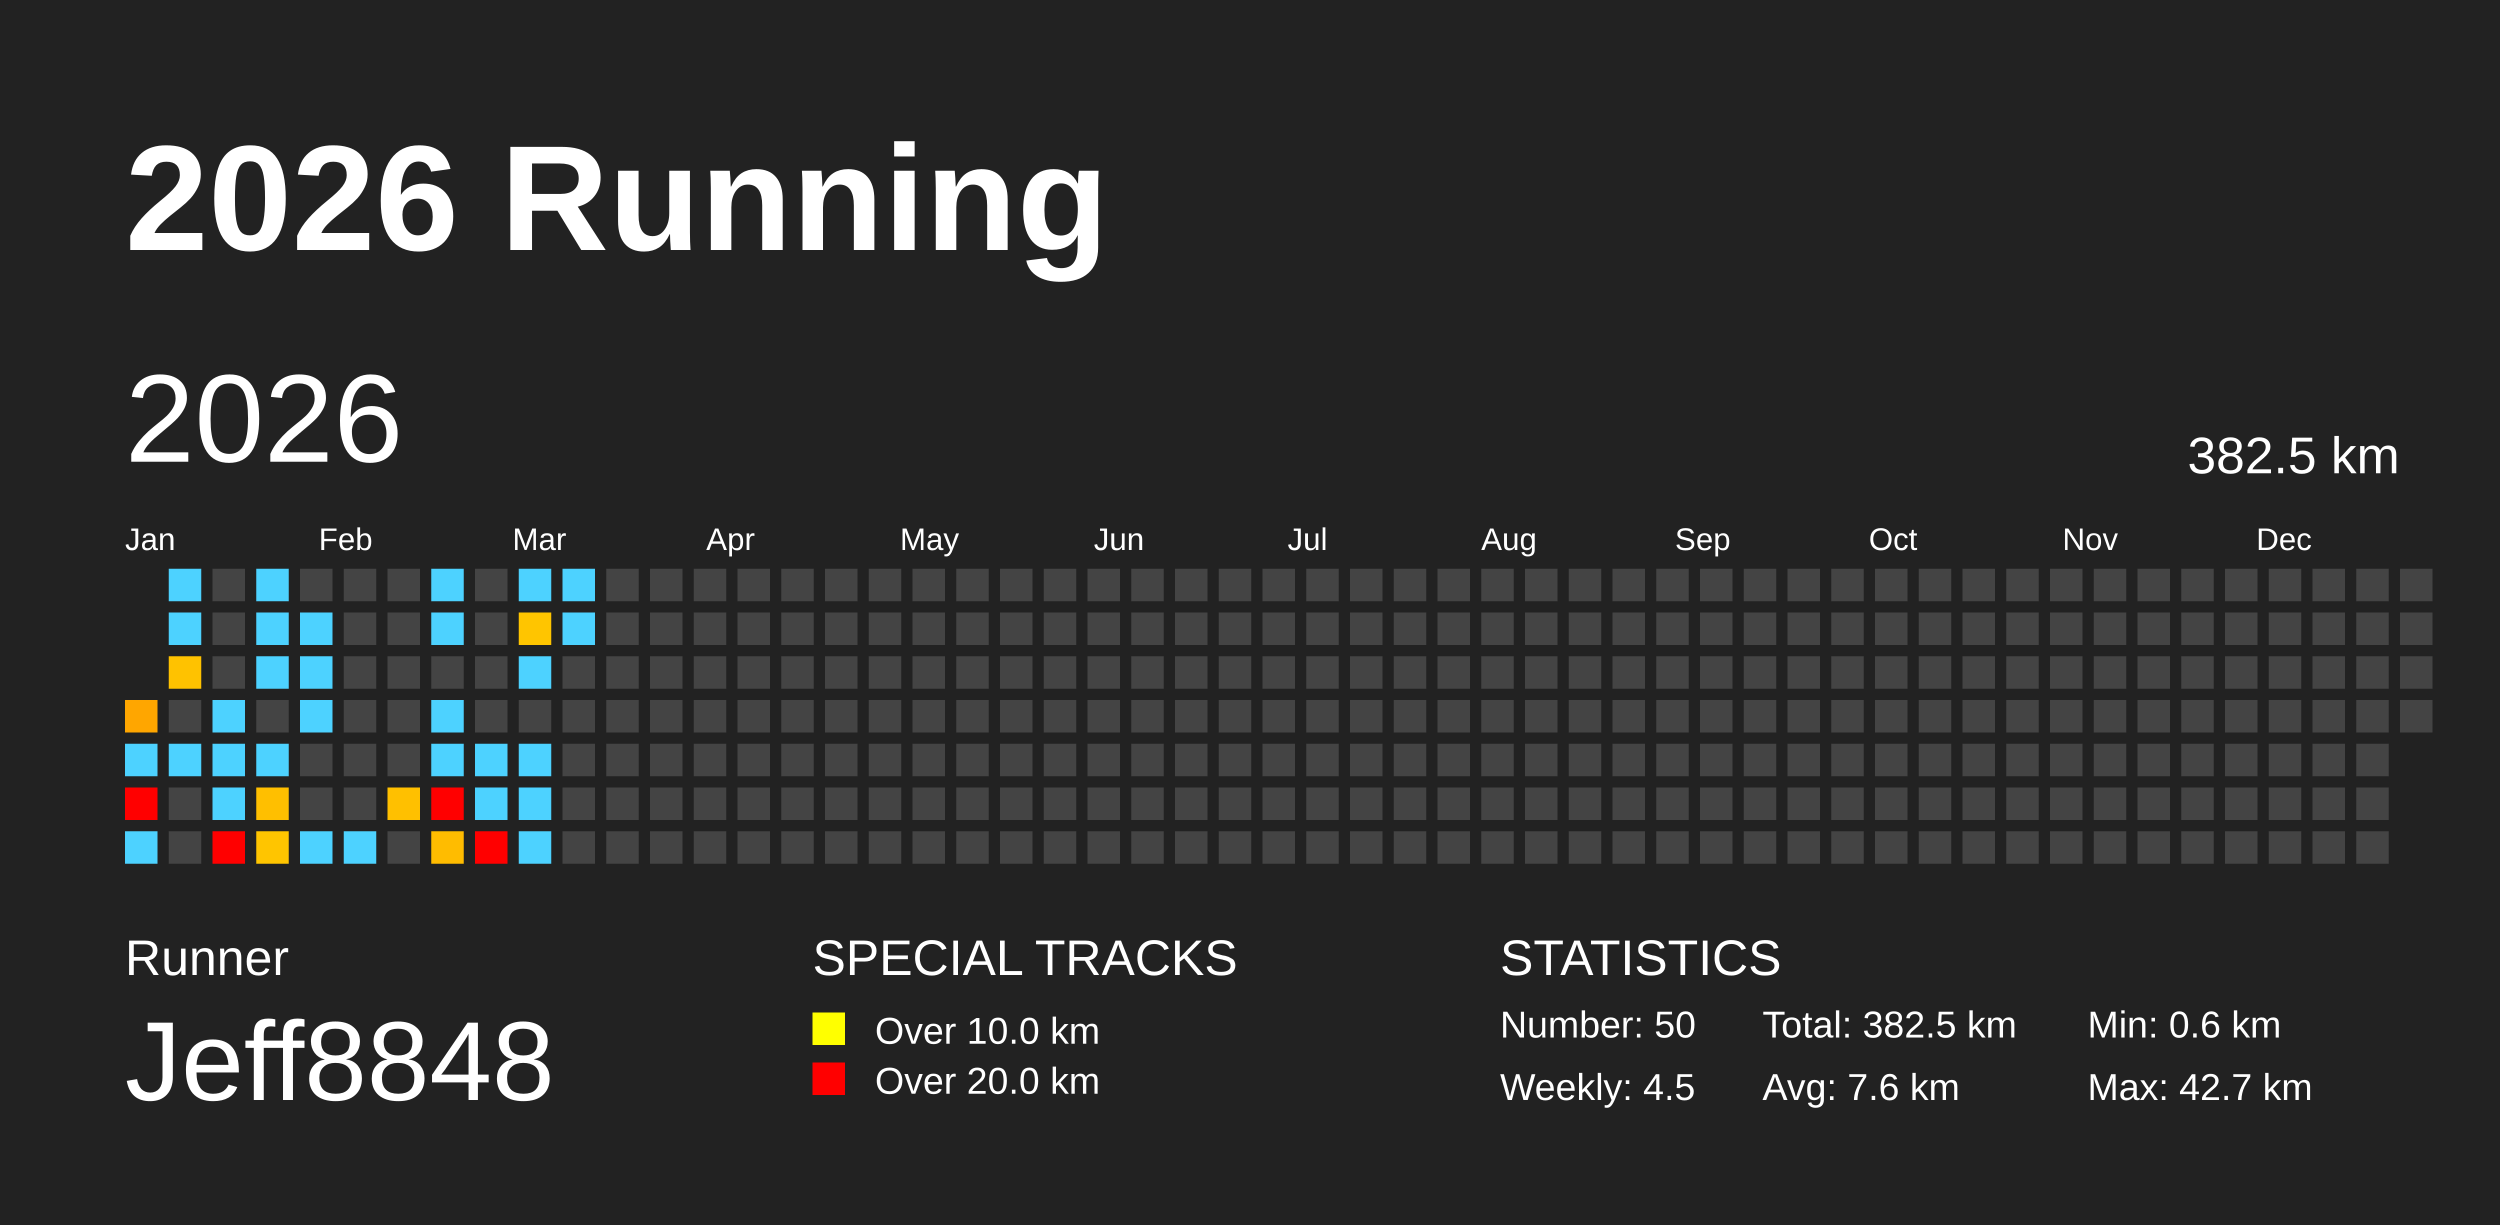
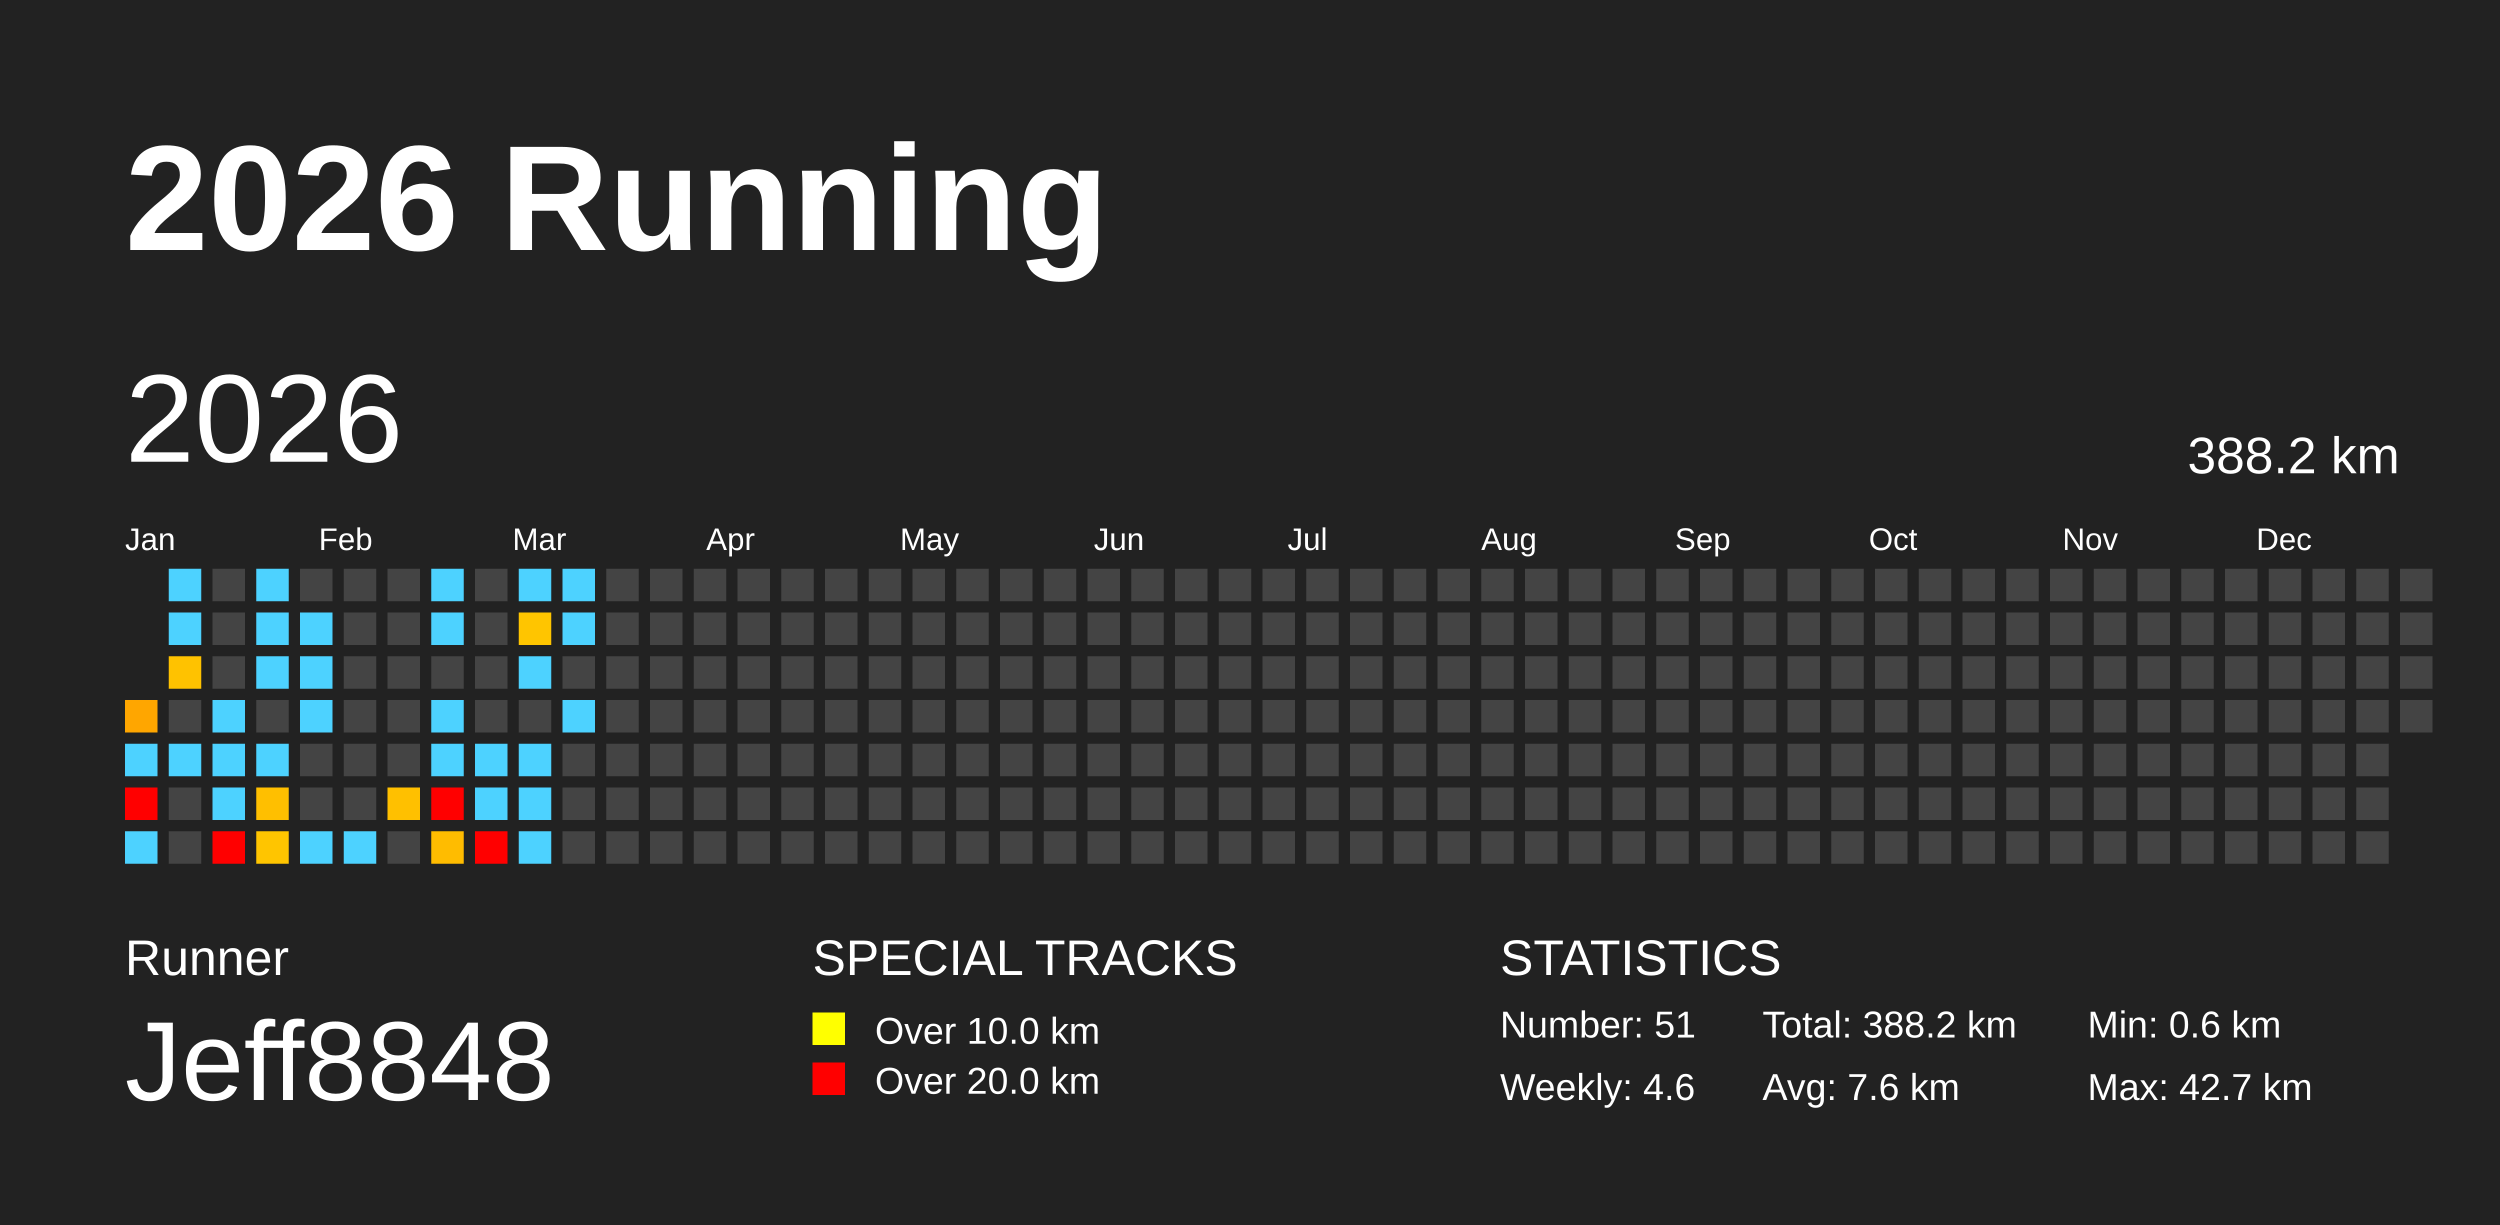
<svg xmlns="http://www.w3.org/2000/svg" baseProfile="full" height="98mm" version="1.1" viewBox="0,0,200,98" width="200mm">
  <defs />
  <rect fill="#222222" height="98" width="200" x="0" y="0" />
  <text fill="#FFFFFF" style="font-size:12px; font-family:Arial; font-weight:bold;" x="10" y="20">2026 Running</text>
  <text fill="#FFFFFF" style="font-size:4px; font-family:Arial" x="10" y="78">Runner</text>
  <text fill="#FFFFFF" style="font-size:9px; font-family:Arial" x="10" y="88">Jeff8848</text>
  <text fill="#FFFFFF" style="font-size:4px; font-family:Arial" x="65" y="78">SPECIAL TRACKS</text>
  <rect fill="yellow" height="2.6" width="2.6" x="65" y="81" />
  <text fill="#FFFFFF" style="font-size:3px; font-family:Arial" x="70" y="83.5">Over 10.0 km</text>
  <rect fill="red" height="2.6" width="2.6" x="65" y="85" />
  <text fill="#FFFFFF" style="font-size:3px; font-family:Arial" x="70" y="87.5">Over 20.0 km</text>
  <text fill="#FFFFFF" style="font-size:4px; font-family:Arial" x="120" y="78">STATISTICS</text>
-   <text fill="#FFFFFF" style="font-size:3px; font-family:Arial" x="120" y="83">Number: 50</text>
-   <text fill="#FFFFFF" style="font-size:3px; font-family:Arial" x="120" y="88">Weekly: 4.5</text>
-   <text fill="#FFFFFF" style="font-size:3px; font-family:Arial" x="141" y="83">Total: 382.5 km</text>
+   <text fill="#FFFFFF" style="font-size:3px; font-family:Arial" x="120" y="83">Number: 51</text>
+   <text fill="#FFFFFF" style="font-size:3px; font-family:Arial" x="120" y="88">Weekly: 4.6</text>
+   <text fill="#FFFFFF" style="font-size:3px; font-family:Arial" x="141" y="83">Total: 388.2 km</text>
  <text fill="#FFFFFF" style="font-size:3px; font-family:Arial" x="141" y="88">Avg: 7.6 km</text>
  <text fill="#FFFFFF" style="font-size:3px; font-family:Arial" x="167" y="83">Min: 0.6 km</text>
  <text fill="#FFFFFF" style="font-size:3px; font-family:Arial" x="167" y="88">Max: 42.7 km</text>
  <text dominant-baseline="hanging" fill="#FFFFFF" style="font-size:10.0px; font-family:Arial;" x="10" y="30">2026</text>
-   <text dominant-baseline="hanging" fill="#FFFFFF" style="font-size:4.125px; font-family:Arial;" x="175" y="35">382.5 km</text>
+   <text dominant-baseline="hanging" fill="#FFFFFF" style="font-size:4.125px; font-family:Arial;" x="175" y="35">388.2 km</text>
  <text fill="#FFFFFF" style="font-size:2.5px; font-family:Arial" x="10.0" y="44">Jan</text>
  <text fill="#FFFFFF" style="font-size:2.5px; font-family:Arial" x="25.5" y="44">Feb</text>
  <text fill="#FFFFFF" style="font-size:2.5px; font-family:Arial" x="41.0" y="44">Mar</text>
  <text fill="#FFFFFF" style="font-size:2.5px; font-family:Arial" x="56.5" y="44">Apr</text>
  <text fill="#FFFFFF" style="font-size:2.5px; font-family:Arial" x="72.0" y="44">May</text>
  <text fill="#FFFFFF" style="font-size:2.5px; font-family:Arial" x="87.5" y="44">Jun</text>
  <text fill="#FFFFFF" style="font-size:2.5px; font-family:Arial" x="103.0" y="44">Jul</text>
  <text fill="#FFFFFF" style="font-size:2.5px; font-family:Arial" x="118.5" y="44">Aug</text>
  <text fill="#FFFFFF" style="font-size:2.5px; font-family:Arial" x="134.0" y="44">Sep</text>
  <text fill="#FFFFFF" style="font-size:2.5px; font-family:Arial" x="149.5" y="44">Oct</text>
  <text fill="#FFFFFF" style="font-size:2.5px; font-family:Arial" x="165.0" y="44">Nov</text>
  <text fill="#FFFFFF" style="font-size:2.5px; font-family:Arial" x="180.5" y="44">Dec</text>
  <rect fill="#ffa600" height="2.6" width="2.6" x="10.0" y="56.0" />
  <rect fill="#4dd2ff" height="2.6" width="2.6" x="10.0" y="59.5" />
  <rect fill="red" height="2.6" width="2.6" x="10.0" y="63.0" />
  <rect fill="#4dd2ff" height="2.6" width="2.6" x="10.0" y="66.5" />
  <rect fill="#4dd2ff" height="2.6" width="2.6" x="13.5" y="45.5" />
  <rect fill="#4dd2ff" height="2.6" width="2.6" x="13.5" y="49.0" />
  <rect fill="#ffc200" height="2.6" width="2.6" x="13.5" y="52.5" />
  <rect fill="#444444" height="2.6" width="2.6" x="13.5" y="56.0" />
  <rect fill="#4dd2ff" height="2.6" width="2.6" x="13.5" y="59.5" />
  <rect fill="#444444" height="2.6" width="2.6" x="13.5" y="63.0" />
  <rect fill="#444444" height="2.6" width="2.6" x="13.5" y="66.5" />
  <rect fill="#444444" height="2.6" width="2.6" x="17.0" y="45.5" />
  <rect fill="#444444" height="2.6" width="2.6" x="17.0" y="49.0" />
  <rect fill="#444444" height="2.6" width="2.6" x="17.0" y="52.5" />
  <rect fill="#4dd2ff" height="2.6" width="2.6" x="17.0" y="56.0" />
  <rect fill="#4dd2ff" height="2.6" width="2.6" x="17.0" y="59.5" />
  <rect fill="#4dd2ff" height="2.6" width="2.6" x="17.0" y="63.0" />
  <rect fill="red" height="2.6" width="2.6" x="17.0" y="66.5" />
  <rect fill="#4dd2ff" height="2.6" width="2.6" x="20.5" y="45.5" />
  <rect fill="#4dd2ff" height="2.6" width="2.6" x="20.5" y="49.0" />
  <rect fill="#4dd2ff" height="2.6" width="2.6" x="20.5" y="52.5" />
  <rect fill="#444444" height="2.6" width="2.6" x="20.5" y="56.0" />
  <rect fill="#4dd2ff" height="2.6" width="2.6" x="20.5" y="59.5" />
  <rect fill="#ffbf00" height="2.6" width="2.6" x="20.5" y="63.0" />
  <rect fill="#ffc500" height="2.6" width="2.6" x="20.5" y="66.5" />
  <rect fill="#444444" height="2.6" width="2.6" x="24.0" y="45.5" />
  <rect fill="#4dd2ff" height="2.6" width="2.6" x="24.0" y="49.0" />
  <rect fill="#4dd2ff" height="2.6" width="2.6" x="24.0" y="52.5" />
  <rect fill="#4dd2ff" height="2.6" width="2.6" x="24.0" y="56.0" />
  <rect fill="#444444" height="2.6" width="2.6" x="24.0" y="59.5" />
  <rect fill="#444444" height="2.6" width="2.6" x="24.0" y="63.0" />
  <rect fill="#4dd2ff" height="2.6" width="2.6" x="24.0" y="66.5" />
  <rect fill="#444444" height="2.6" width="2.6" x="27.5" y="45.5" />
  <rect fill="#444444" height="2.6" width="2.6" x="27.5" y="49.0" />
  <rect fill="#444444" height="2.6" width="2.6" x="27.5" y="52.5" />
  <rect fill="#444444" height="2.6" width="2.6" x="27.5" y="56.0" />
  <rect fill="#444444" height="2.6" width="2.6" x="27.5" y="59.5" />
  <rect fill="#444444" height="2.6" width="2.6" x="27.5" y="63.0" />
  <rect fill="#4dd2ff" height="2.6" width="2.6" x="27.5" y="66.5" />
  <rect fill="#444444" height="2.6" width="2.6" x="31.0" y="45.5" />
  <rect fill="#444444" height="2.6" width="2.6" x="31.0" y="49.0" />
  <rect fill="#444444" height="2.6" width="2.6" x="31.0" y="52.5" />
  <rect fill="#444444" height="2.6" width="2.6" x="31.0" y="56.0" />
  <rect fill="#444444" height="2.6" width="2.6" x="31.0" y="59.5" />
  <rect fill="#ffc000" height="2.6" width="2.6" x="31.0" y="63.0" />
  <rect fill="#444444" height="2.6" width="2.6" x="31.0" y="66.5" />
  <rect fill="#4dd2ff" height="2.6" width="2.6" x="34.5" y="45.5" />
  <rect fill="#4dd2ff" height="2.6" width="2.6" x="34.5" y="49.0" />
  <rect fill="#444444" height="2.6" width="2.6" x="34.5" y="52.5" />
  <rect fill="#4dd2ff" height="2.6" width="2.6" x="34.5" y="56.0" />
  <rect fill="#4dd2ff" height="2.6" width="2.6" x="34.5" y="59.5" />
  <rect fill="red" height="2.6" width="2.6" x="34.5" y="63.0" />
  <rect fill="#ffbc00" height="2.6" width="2.6" x="34.5" y="66.5" />
  <rect fill="#444444" height="2.6" width="2.6" x="38.0" y="45.5" />
  <rect fill="#444444" height="2.6" width="2.6" x="38.0" y="49.0" />
  <rect fill="#444444" height="2.6" width="2.6" x="38.0" y="52.5" />
  <rect fill="#444444" height="2.6" width="2.6" x="38.0" y="56.0" />
  <rect fill="#4dd2ff" height="2.6" width="2.6" x="38.0" y="59.5" />
  <rect fill="#4dd2ff" height="2.6" width="2.6" x="38.0" y="63.0" />
  <rect fill="red" height="2.6" width="2.6" x="38.0" y="66.5" />
  <rect fill="#4dd2ff" height="2.6" width="2.6" x="41.5" y="45.5" />
  <rect fill="#ffc500" height="2.6" width="2.6" x="41.5" y="49.0" />
  <rect fill="#4dd2ff" height="2.6" width="2.6" x="41.5" y="52.5" />
  <rect fill="#444444" height="2.6" width="2.6" x="41.5" y="56.0" />
  <rect fill="#4dd2ff" height="2.6" width="2.6" x="41.5" y="59.5" />
  <rect fill="#4dd2ff" height="2.6" width="2.6" x="41.5" y="63.0" />
  <rect fill="#4dd2ff" height="2.6" width="2.6" x="41.5" y="66.5" />
  <rect fill="#4dd2ff" height="2.6" width="2.6" x="45.0" y="45.5" />
  <rect fill="#4dd2ff" height="2.6" width="2.6" x="45.0" y="49.0" />
  <rect fill="#444444" height="2.6" width="2.6" x="45.0" y="52.5" />
-   <rect fill="#444444" height="2.6" width="2.6" x="45.0" y="56.0" />
+   <rect fill="#4dd2ff" height="2.6" width="2.6" x="45.0" y="56.0" />
  <rect fill="#444444" height="2.6" width="2.6" x="45.0" y="59.5" />
  <rect fill="#444444" height="2.6" width="2.6" x="45.0" y="63.0" />
  <rect fill="#444444" height="2.6" width="2.6" x="45.0" y="66.5" />
  <rect fill="#444444" height="2.6" width="2.6" x="48.5" y="45.5" />
  <rect fill="#444444" height="2.6" width="2.6" x="48.5" y="49.0" />
  <rect fill="#444444" height="2.6" width="2.6" x="48.5" y="52.5" />
  <rect fill="#444444" height="2.6" width="2.6" x="48.5" y="56.0" />
  <rect fill="#444444" height="2.6" width="2.6" x="48.5" y="59.5" />
  <rect fill="#444444" height="2.6" width="2.6" x="48.5" y="63.0" />
  <rect fill="#444444" height="2.6" width="2.6" x="48.5" y="66.5" />
  <rect fill="#444444" height="2.6" width="2.6" x="52.0" y="45.5" />
  <rect fill="#444444" height="2.6" width="2.6" x="52.0" y="49.0" />
  <rect fill="#444444" height="2.6" width="2.6" x="52.0" y="52.5" />
  <rect fill="#444444" height="2.6" width="2.6" x="52.0" y="56.0" />
  <rect fill="#444444" height="2.6" width="2.6" x="52.0" y="59.5" />
  <rect fill="#444444" height="2.6" width="2.6" x="52.0" y="63.0" />
  <rect fill="#444444" height="2.6" width="2.6" x="52.0" y="66.5" />
  <rect fill="#444444" height="2.6" width="2.6" x="55.5" y="45.5" />
  <rect fill="#444444" height="2.6" width="2.6" x="55.5" y="49.0" />
  <rect fill="#444444" height="2.6" width="2.6" x="55.5" y="52.5" />
  <rect fill="#444444" height="2.6" width="2.6" x="55.5" y="56.0" />
  <rect fill="#444444" height="2.6" width="2.6" x="55.5" y="59.5" />
  <rect fill="#444444" height="2.6" width="2.6" x="55.5" y="63.0" />
  <rect fill="#444444" height="2.6" width="2.6" x="55.5" y="66.5" />
  <rect fill="#444444" height="2.6" width="2.6" x="59.0" y="45.5" />
  <rect fill="#444444" height="2.6" width="2.6" x="59.0" y="49.0" />
  <rect fill="#444444" height="2.6" width="2.6" x="59.0" y="52.5" />
  <rect fill="#444444" height="2.6" width="2.6" x="59.0" y="56.0" />
  <rect fill="#444444" height="2.6" width="2.6" x="59.0" y="59.5" />
  <rect fill="#444444" height="2.6" width="2.6" x="59.0" y="63.0" />
  <rect fill="#444444" height="2.6" width="2.6" x="59.0" y="66.5" />
  <rect fill="#444444" height="2.6" width="2.6" x="62.5" y="45.5" />
  <rect fill="#444444" height="2.6" width="2.6" x="62.5" y="49.0" />
  <rect fill="#444444" height="2.6" width="2.6" x="62.5" y="52.5" />
  <rect fill="#444444" height="2.6" width="2.6" x="62.5" y="56.0" />
  <rect fill="#444444" height="2.6" width="2.6" x="62.5" y="59.5" />
  <rect fill="#444444" height="2.6" width="2.6" x="62.5" y="63.0" />
  <rect fill="#444444" height="2.6" width="2.6" x="62.5" y="66.5" />
  <rect fill="#444444" height="2.6" width="2.6" x="66.0" y="45.5" />
  <rect fill="#444444" height="2.6" width="2.6" x="66.0" y="49.0" />
  <rect fill="#444444" height="2.6" width="2.6" x="66.0" y="52.5" />
  <rect fill="#444444" height="2.6" width="2.6" x="66.0" y="56.0" />
  <rect fill="#444444" height="2.6" width="2.6" x="66.0" y="59.5" />
  <rect fill="#444444" height="2.6" width="2.6" x="66.0" y="63.0" />
  <rect fill="#444444" height="2.6" width="2.6" x="66.0" y="66.5" />
  <rect fill="#444444" height="2.6" width="2.6" x="69.5" y="45.5" />
  <rect fill="#444444" height="2.6" width="2.6" x="69.5" y="49.0" />
  <rect fill="#444444" height="2.6" width="2.6" x="69.5" y="52.5" />
  <rect fill="#444444" height="2.6" width="2.6" x="69.5" y="56.0" />
  <rect fill="#444444" height="2.6" width="2.6" x="69.5" y="59.5" />
  <rect fill="#444444" height="2.6" width="2.6" x="69.5" y="63.0" />
  <rect fill="#444444" height="2.6" width="2.6" x="69.5" y="66.5" />
  <rect fill="#444444" height="2.6" width="2.6" x="73.0" y="45.5" />
  <rect fill="#444444" height="2.6" width="2.6" x="73.0" y="49.0" />
  <rect fill="#444444" height="2.6" width="2.6" x="73.0" y="52.5" />
  <rect fill="#444444" height="2.6" width="2.6" x="73.0" y="56.0" />
  <rect fill="#444444" height="2.6" width="2.6" x="73.0" y="59.5" />
  <rect fill="#444444" height="2.6" width="2.6" x="73.0" y="63.0" />
  <rect fill="#444444" height="2.6" width="2.6" x="73.0" y="66.5" />
  <rect fill="#444444" height="2.6" width="2.6" x="76.5" y="45.5" />
  <rect fill="#444444" height="2.6" width="2.6" x="76.5" y="49.0" />
  <rect fill="#444444" height="2.6" width="2.6" x="76.5" y="52.5" />
  <rect fill="#444444" height="2.6" width="2.6" x="76.5" y="56.0" />
  <rect fill="#444444" height="2.6" width="2.6" x="76.5" y="59.5" />
  <rect fill="#444444" height="2.6" width="2.6" x="76.5" y="63.0" />
  <rect fill="#444444" height="2.6" width="2.6" x="76.5" y="66.5" />
  <rect fill="#444444" height="2.6" width="2.6" x="80.0" y="45.5" />
  <rect fill="#444444" height="2.6" width="2.6" x="80.0" y="49.0" />
  <rect fill="#444444" height="2.6" width="2.6" x="80.0" y="52.5" />
  <rect fill="#444444" height="2.6" width="2.6" x="80.0" y="56.0" />
  <rect fill="#444444" height="2.6" width="2.6" x="80.0" y="59.5" />
  <rect fill="#444444" height="2.6" width="2.6" x="80.0" y="63.0" />
  <rect fill="#444444" height="2.6" width="2.6" x="80.0" y="66.5" />
  <rect fill="#444444" height="2.6" width="2.6" x="83.5" y="45.5" />
  <rect fill="#444444" height="2.6" width="2.6" x="83.5" y="49.0" />
  <rect fill="#444444" height="2.6" width="2.6" x="83.5" y="52.5" />
  <rect fill="#444444" height="2.6" width="2.6" x="83.5" y="56.0" />
  <rect fill="#444444" height="2.6" width="2.6" x="83.5" y="59.5" />
  <rect fill="#444444" height="2.6" width="2.6" x="83.5" y="63.0" />
  <rect fill="#444444" height="2.6" width="2.6" x="83.5" y="66.5" />
  <rect fill="#444444" height="2.6" width="2.6" x="87.0" y="45.5" />
  <rect fill="#444444" height="2.6" width="2.6" x="87.0" y="49.0" />
  <rect fill="#444444" height="2.6" width="2.6" x="87.0" y="52.5" />
  <rect fill="#444444" height="2.6" width="2.6" x="87.0" y="56.0" />
  <rect fill="#444444" height="2.6" width="2.6" x="87.0" y="59.5" />
  <rect fill="#444444" height="2.6" width="2.6" x="87.0" y="63.0" />
  <rect fill="#444444" height="2.6" width="2.6" x="87.0" y="66.5" />
  <rect fill="#444444" height="2.6" width="2.6" x="90.5" y="45.5" />
  <rect fill="#444444" height="2.6" width="2.6" x="90.5" y="49.0" />
  <rect fill="#444444" height="2.6" width="2.6" x="90.5" y="52.5" />
  <rect fill="#444444" height="2.6" width="2.6" x="90.5" y="56.0" />
  <rect fill="#444444" height="2.6" width="2.6" x="90.5" y="59.5" />
  <rect fill="#444444" height="2.6" width="2.6" x="90.5" y="63.0" />
  <rect fill="#444444" height="2.6" width="2.6" x="90.5" y="66.5" />
  <rect fill="#444444" height="2.6" width="2.6" x="94.0" y="45.5" />
  <rect fill="#444444" height="2.6" width="2.6" x="94.0" y="49.0" />
  <rect fill="#444444" height="2.6" width="2.6" x="94.0" y="52.5" />
  <rect fill="#444444" height="2.6" width="2.6" x="94.0" y="56.0" />
  <rect fill="#444444" height="2.6" width="2.6" x="94.0" y="59.5" />
  <rect fill="#444444" height="2.6" width="2.6" x="94.0" y="63.0" />
  <rect fill="#444444" height="2.6" width="2.6" x="94.0" y="66.5" />
  <rect fill="#444444" height="2.6" width="2.6" x="97.5" y="45.5" />
  <rect fill="#444444" height="2.6" width="2.6" x="97.5" y="49.0" />
  <rect fill="#444444" height="2.6" width="2.6" x="97.5" y="52.5" />
  <rect fill="#444444" height="2.6" width="2.6" x="97.5" y="56.0" />
  <rect fill="#444444" height="2.6" width="2.6" x="97.5" y="59.5" />
  <rect fill="#444444" height="2.6" width="2.6" x="97.5" y="63.0" />
  <rect fill="#444444" height="2.6" width="2.6" x="97.5" y="66.5" />
  <rect fill="#444444" height="2.6" width="2.6" x="101.0" y="45.5" />
  <rect fill="#444444" height="2.6" width="2.6" x="101.0" y="49.0" />
  <rect fill="#444444" height="2.6" width="2.6" x="101.0" y="52.5" />
  <rect fill="#444444" height="2.6" width="2.6" x="101.0" y="56.0" />
  <rect fill="#444444" height="2.6" width="2.6" x="101.0" y="59.5" />
  <rect fill="#444444" height="2.6" width="2.6" x="101.0" y="63.0" />
  <rect fill="#444444" height="2.6" width="2.6" x="101.0" y="66.5" />
  <rect fill="#444444" height="2.6" width="2.6" x="104.5" y="45.5" />
  <rect fill="#444444" height="2.6" width="2.6" x="104.5" y="49.0" />
  <rect fill="#444444" height="2.6" width="2.6" x="104.5" y="52.5" />
  <rect fill="#444444" height="2.6" width="2.6" x="104.5" y="56.0" />
  <rect fill="#444444" height="2.6" width="2.6" x="104.5" y="59.5" />
  <rect fill="#444444" height="2.6" width="2.6" x="104.5" y="63.0" />
  <rect fill="#444444" height="2.6" width="2.6" x="104.5" y="66.5" />
  <rect fill="#444444" height="2.6" width="2.6" x="108.0" y="45.5" />
  <rect fill="#444444" height="2.6" width="2.6" x="108.0" y="49.0" />
  <rect fill="#444444" height="2.6" width="2.6" x="108.0" y="52.5" />
  <rect fill="#444444" height="2.6" width="2.6" x="108.0" y="56.0" />
  <rect fill="#444444" height="2.6" width="2.6" x="108.0" y="59.5" />
  <rect fill="#444444" height="2.6" width="2.6" x="108.0" y="63.0" />
  <rect fill="#444444" height="2.6" width="2.6" x="108.0" y="66.5" />
  <rect fill="#444444" height="2.6" width="2.6" x="111.5" y="45.5" />
  <rect fill="#444444" height="2.6" width="2.6" x="111.5" y="49.0" />
  <rect fill="#444444" height="2.6" width="2.6" x="111.5" y="52.5" />
  <rect fill="#444444" height="2.6" width="2.6" x="111.5" y="56.0" />
  <rect fill="#444444" height="2.6" width="2.6" x="111.5" y="59.5" />
  <rect fill="#444444" height="2.6" width="2.6" x="111.5" y="63.0" />
  <rect fill="#444444" height="2.6" width="2.6" x="111.5" y="66.5" />
  <rect fill="#444444" height="2.6" width="2.6" x="115.0" y="45.5" />
  <rect fill="#444444" height="2.6" width="2.6" x="115.0" y="49.0" />
  <rect fill="#444444" height="2.6" width="2.6" x="115.0" y="52.5" />
  <rect fill="#444444" height="2.6" width="2.6" x="115.0" y="56.0" />
  <rect fill="#444444" height="2.6" width="2.6" x="115.0" y="59.5" />
  <rect fill="#444444" height="2.6" width="2.6" x="115.0" y="63.0" />
  <rect fill="#444444" height="2.6" width="2.6" x="115.0" y="66.5" />
  <rect fill="#444444" height="2.6" width="2.6" x="118.5" y="45.5" />
  <rect fill="#444444" height="2.6" width="2.6" x="118.5" y="49.0" />
  <rect fill="#444444" height="2.6" width="2.6" x="118.5" y="52.5" />
  <rect fill="#444444" height="2.6" width="2.6" x="118.5" y="56.0" />
  <rect fill="#444444" height="2.6" width="2.6" x="118.5" y="59.5" />
  <rect fill="#444444" height="2.6" width="2.6" x="118.5" y="63.0" />
  <rect fill="#444444" height="2.6" width="2.6" x="118.5" y="66.5" />
  <rect fill="#444444" height="2.6" width="2.6" x="122.0" y="45.5" />
  <rect fill="#444444" height="2.6" width="2.6" x="122.0" y="49.0" />
  <rect fill="#444444" height="2.6" width="2.6" x="122.0" y="52.5" />
  <rect fill="#444444" height="2.6" width="2.6" x="122.0" y="56.0" />
  <rect fill="#444444" height="2.6" width="2.6" x="122.0" y="59.5" />
  <rect fill="#444444" height="2.6" width="2.6" x="122.0" y="63.0" />
  <rect fill="#444444" height="2.6" width="2.6" x="122.0" y="66.5" />
  <rect fill="#444444" height="2.6" width="2.6" x="125.5" y="45.5" />
  <rect fill="#444444" height="2.6" width="2.6" x="125.5" y="49.0" />
  <rect fill="#444444" height="2.6" width="2.6" x="125.5" y="52.5" />
  <rect fill="#444444" height="2.6" width="2.6" x="125.5" y="56.0" />
  <rect fill="#444444" height="2.6" width="2.6" x="125.5" y="59.5" />
  <rect fill="#444444" height="2.6" width="2.6" x="125.5" y="63.0" />
  <rect fill="#444444" height="2.6" width="2.6" x="125.5" y="66.5" />
  <rect fill="#444444" height="2.6" width="2.6" x="129.0" y="45.5" />
  <rect fill="#444444" height="2.6" width="2.6" x="129.0" y="49.0" />
  <rect fill="#444444" height="2.6" width="2.6" x="129.0" y="52.5" />
  <rect fill="#444444" height="2.6" width="2.6" x="129.0" y="56.0" />
  <rect fill="#444444" height="2.6" width="2.6" x="129.0" y="59.5" />
  <rect fill="#444444" height="2.6" width="2.6" x="129.0" y="63.0" />
  <rect fill="#444444" height="2.6" width="2.6" x="129.0" y="66.5" />
  <rect fill="#444444" height="2.6" width="2.6" x="132.5" y="45.5" />
  <rect fill="#444444" height="2.6" width="2.6" x="132.5" y="49.0" />
  <rect fill="#444444" height="2.6" width="2.6" x="132.5" y="52.5" />
  <rect fill="#444444" height="2.6" width="2.6" x="132.5" y="56.0" />
  <rect fill="#444444" height="2.6" width="2.6" x="132.5" y="59.5" />
  <rect fill="#444444" height="2.6" width="2.6" x="132.5" y="63.0" />
  <rect fill="#444444" height="2.6" width="2.6" x="132.5" y="66.5" />
  <rect fill="#444444" height="2.6" width="2.6" x="136.0" y="45.5" />
  <rect fill="#444444" height="2.6" width="2.6" x="136.0" y="49.0" />
  <rect fill="#444444" height="2.6" width="2.6" x="136.0" y="52.5" />
  <rect fill="#444444" height="2.6" width="2.6" x="136.0" y="56.0" />
  <rect fill="#444444" height="2.6" width="2.6" x="136.0" y="59.5" />
  <rect fill="#444444" height="2.6" width="2.6" x="136.0" y="63.0" />
  <rect fill="#444444" height="2.6" width="2.6" x="136.0" y="66.5" />
  <rect fill="#444444" height="2.6" width="2.6" x="139.5" y="45.5" />
  <rect fill="#444444" height="2.6" width="2.6" x="139.5" y="49.0" />
  <rect fill="#444444" height="2.6" width="2.6" x="139.5" y="52.5" />
  <rect fill="#444444" height="2.6" width="2.6" x="139.5" y="56.0" />
  <rect fill="#444444" height="2.6" width="2.6" x="139.5" y="59.5" />
  <rect fill="#444444" height="2.6" width="2.6" x="139.5" y="63.0" />
  <rect fill="#444444" height="2.6" width="2.6" x="139.5" y="66.5" />
  <rect fill="#444444" height="2.6" width="2.6" x="143.0" y="45.5" />
  <rect fill="#444444" height="2.6" width="2.6" x="143.0" y="49.0" />
  <rect fill="#444444" height="2.6" width="2.6" x="143.0" y="52.5" />
  <rect fill="#444444" height="2.6" width="2.6" x="143.0" y="56.0" />
  <rect fill="#444444" height="2.6" width="2.6" x="143.0" y="59.5" />
  <rect fill="#444444" height="2.6" width="2.6" x="143.0" y="63.0" />
  <rect fill="#444444" height="2.6" width="2.6" x="143.0" y="66.5" />
  <rect fill="#444444" height="2.6" width="2.6" x="146.5" y="45.5" />
  <rect fill="#444444" height="2.6" width="2.6" x="146.5" y="49.0" />
  <rect fill="#444444" height="2.6" width="2.6" x="146.5" y="52.5" />
  <rect fill="#444444" height="2.6" width="2.6" x="146.5" y="56.0" />
  <rect fill="#444444" height="2.6" width="2.6" x="146.5" y="59.5" />
  <rect fill="#444444" height="2.6" width="2.6" x="146.5" y="63.0" />
  <rect fill="#444444" height="2.6" width="2.6" x="146.5" y="66.5" />
  <rect fill="#444444" height="2.6" width="2.6" x="150.0" y="45.5" />
  <rect fill="#444444" height="2.6" width="2.6" x="150.0" y="49.0" />
  <rect fill="#444444" height="2.6" width="2.6" x="150.0" y="52.5" />
  <rect fill="#444444" height="2.6" width="2.6" x="150.0" y="56.0" />
  <rect fill="#444444" height="2.6" width="2.6" x="150.0" y="59.5" />
  <rect fill="#444444" height="2.6" width="2.6" x="150.0" y="63.0" />
  <rect fill="#444444" height="2.6" width="2.6" x="150.0" y="66.5" />
  <rect fill="#444444" height="2.6" width="2.6" x="153.5" y="45.5" />
  <rect fill="#444444" height="2.6" width="2.6" x="153.5" y="49.0" />
  <rect fill="#444444" height="2.6" width="2.6" x="153.5" y="52.5" />
  <rect fill="#444444" height="2.6" width="2.6" x="153.5" y="56.0" />
  <rect fill="#444444" height="2.6" width="2.6" x="153.5" y="59.5" />
  <rect fill="#444444" height="2.6" width="2.6" x="153.5" y="63.0" />
  <rect fill="#444444" height="2.6" width="2.6" x="153.5" y="66.5" />
  <rect fill="#444444" height="2.6" width="2.6" x="157.0" y="45.5" />
  <rect fill="#444444" height="2.6" width="2.6" x="157.0" y="49.0" />
  <rect fill="#444444" height="2.6" width="2.6" x="157.0" y="52.5" />
  <rect fill="#444444" height="2.6" width="2.6" x="157.0" y="56.0" />
  <rect fill="#444444" height="2.6" width="2.6" x="157.0" y="59.5" />
  <rect fill="#444444" height="2.6" width="2.6" x="157.0" y="63.0" />
  <rect fill="#444444" height="2.6" width="2.6" x="157.0" y="66.5" />
  <rect fill="#444444" height="2.6" width="2.6" x="160.5" y="45.5" />
  <rect fill="#444444" height="2.6" width="2.6" x="160.5" y="49.0" />
  <rect fill="#444444" height="2.6" width="2.6" x="160.5" y="52.5" />
  <rect fill="#444444" height="2.6" width="2.6" x="160.5" y="56.0" />
  <rect fill="#444444" height="2.6" width="2.6" x="160.5" y="59.5" />
  <rect fill="#444444" height="2.6" width="2.6" x="160.5" y="63.0" />
  <rect fill="#444444" height="2.6" width="2.6" x="160.5" y="66.5" />
  <rect fill="#444444" height="2.6" width="2.6" x="164.0" y="45.5" />
  <rect fill="#444444" height="2.6" width="2.6" x="164.0" y="49.0" />
  <rect fill="#444444" height="2.6" width="2.6" x="164.0" y="52.5" />
  <rect fill="#444444" height="2.6" width="2.6" x="164.0" y="56.0" />
  <rect fill="#444444" height="2.6" width="2.6" x="164.0" y="59.5" />
  <rect fill="#444444" height="2.6" width="2.6" x="164.0" y="63.0" />
  <rect fill="#444444" height="2.6" width="2.6" x="164.0" y="66.5" />
  <rect fill="#444444" height="2.6" width="2.6" x="167.5" y="45.5" />
  <rect fill="#444444" height="2.6" width="2.6" x="167.5" y="49.0" />
  <rect fill="#444444" height="2.6" width="2.6" x="167.5" y="52.5" />
  <rect fill="#444444" height="2.6" width="2.6" x="167.5" y="56.0" />
  <rect fill="#444444" height="2.6" width="2.6" x="167.5" y="59.5" />
  <rect fill="#444444" height="2.6" width="2.6" x="167.5" y="63.0" />
  <rect fill="#444444" height="2.6" width="2.6" x="167.5" y="66.5" />
  <rect fill="#444444" height="2.6" width="2.6" x="171.0" y="45.5" />
  <rect fill="#444444" height="2.6" width="2.6" x="171.0" y="49.0" />
  <rect fill="#444444" height="2.6" width="2.6" x="171.0" y="52.5" />
  <rect fill="#444444" height="2.6" width="2.6" x="171.0" y="56.0" />
  <rect fill="#444444" height="2.6" width="2.6" x="171.0" y="59.5" />
  <rect fill="#444444" height="2.6" width="2.6" x="171.0" y="63.0" />
  <rect fill="#444444" height="2.6" width="2.6" x="171.0" y="66.5" />
  <rect fill="#444444" height="2.6" width="2.6" x="174.5" y="45.5" />
  <rect fill="#444444" height="2.6" width="2.6" x="174.5" y="49.0" />
  <rect fill="#444444" height="2.6" width="2.6" x="174.5" y="52.5" />
  <rect fill="#444444" height="2.6" width="2.6" x="174.5" y="56.0" />
  <rect fill="#444444" height="2.6" width="2.6" x="174.5" y="59.5" />
  <rect fill="#444444" height="2.6" width="2.6" x="174.5" y="63.0" />
  <rect fill="#444444" height="2.6" width="2.6" x="174.5" y="66.5" />
  <rect fill="#444444" height="2.6" width="2.6" x="178.0" y="45.5" />
  <rect fill="#444444" height="2.6" width="2.6" x="178.0" y="49.0" />
  <rect fill="#444444" height="2.6" width="2.6" x="178.0" y="52.5" />
  <rect fill="#444444" height="2.6" width="2.6" x="178.0" y="56.0" />
  <rect fill="#444444" height="2.6" width="2.6" x="178.0" y="59.5" />
  <rect fill="#444444" height="2.6" width="2.6" x="178.0" y="63.0" />
  <rect fill="#444444" height="2.6" width="2.6" x="178.0" y="66.5" />
  <rect fill="#444444" height="2.6" width="2.6" x="181.5" y="45.5" />
  <rect fill="#444444" height="2.6" width="2.6" x="181.5" y="49.0" />
  <rect fill="#444444" height="2.6" width="2.6" x="181.5" y="52.5" />
  <rect fill="#444444" height="2.6" width="2.6" x="181.5" y="56.0" />
  <rect fill="#444444" height="2.6" width="2.6" x="181.5" y="59.5" />
  <rect fill="#444444" height="2.6" width="2.6" x="181.5" y="63.0" />
  <rect fill="#444444" height="2.6" width="2.6" x="181.5" y="66.5" />
  <rect fill="#444444" height="2.6" width="2.6" x="185.0" y="45.5" />
  <rect fill="#444444" height="2.6" width="2.6" x="185.0" y="49.0" />
  <rect fill="#444444" height="2.6" width="2.6" x="185.0" y="52.5" />
  <rect fill="#444444" height="2.6" width="2.6" x="185.0" y="56.0" />
  <rect fill="#444444" height="2.6" width="2.6" x="185.0" y="59.5" />
  <rect fill="#444444" height="2.6" width="2.6" x="185.0" y="63.0" />
  <rect fill="#444444" height="2.6" width="2.6" x="185.0" y="66.5" />
  <rect fill="#444444" height="2.6" width="2.6" x="188.5" y="45.5" />
  <rect fill="#444444" height="2.6" width="2.6" x="188.5" y="49.0" />
  <rect fill="#444444" height="2.6" width="2.6" x="188.5" y="52.5" />
  <rect fill="#444444" height="2.6" width="2.6" x="188.5" y="56.0" />
  <rect fill="#444444" height="2.6" width="2.6" x="188.5" y="59.5" />
  <rect fill="#444444" height="2.6" width="2.6" x="188.5" y="63.0" />
  <rect fill="#444444" height="2.6" width="2.6" x="188.5" y="66.5" />
  <rect fill="#444444" height="2.6" width="2.6" x="192.0" y="45.5" />
  <rect fill="#444444" height="2.6" width="2.6" x="192.0" y="49.0" />
  <rect fill="#444444" height="2.6" width="2.6" x="192.0" y="52.5" />
  <rect fill="#444444" height="2.6" width="2.6" x="192.0" y="56.0" />
</svg>
